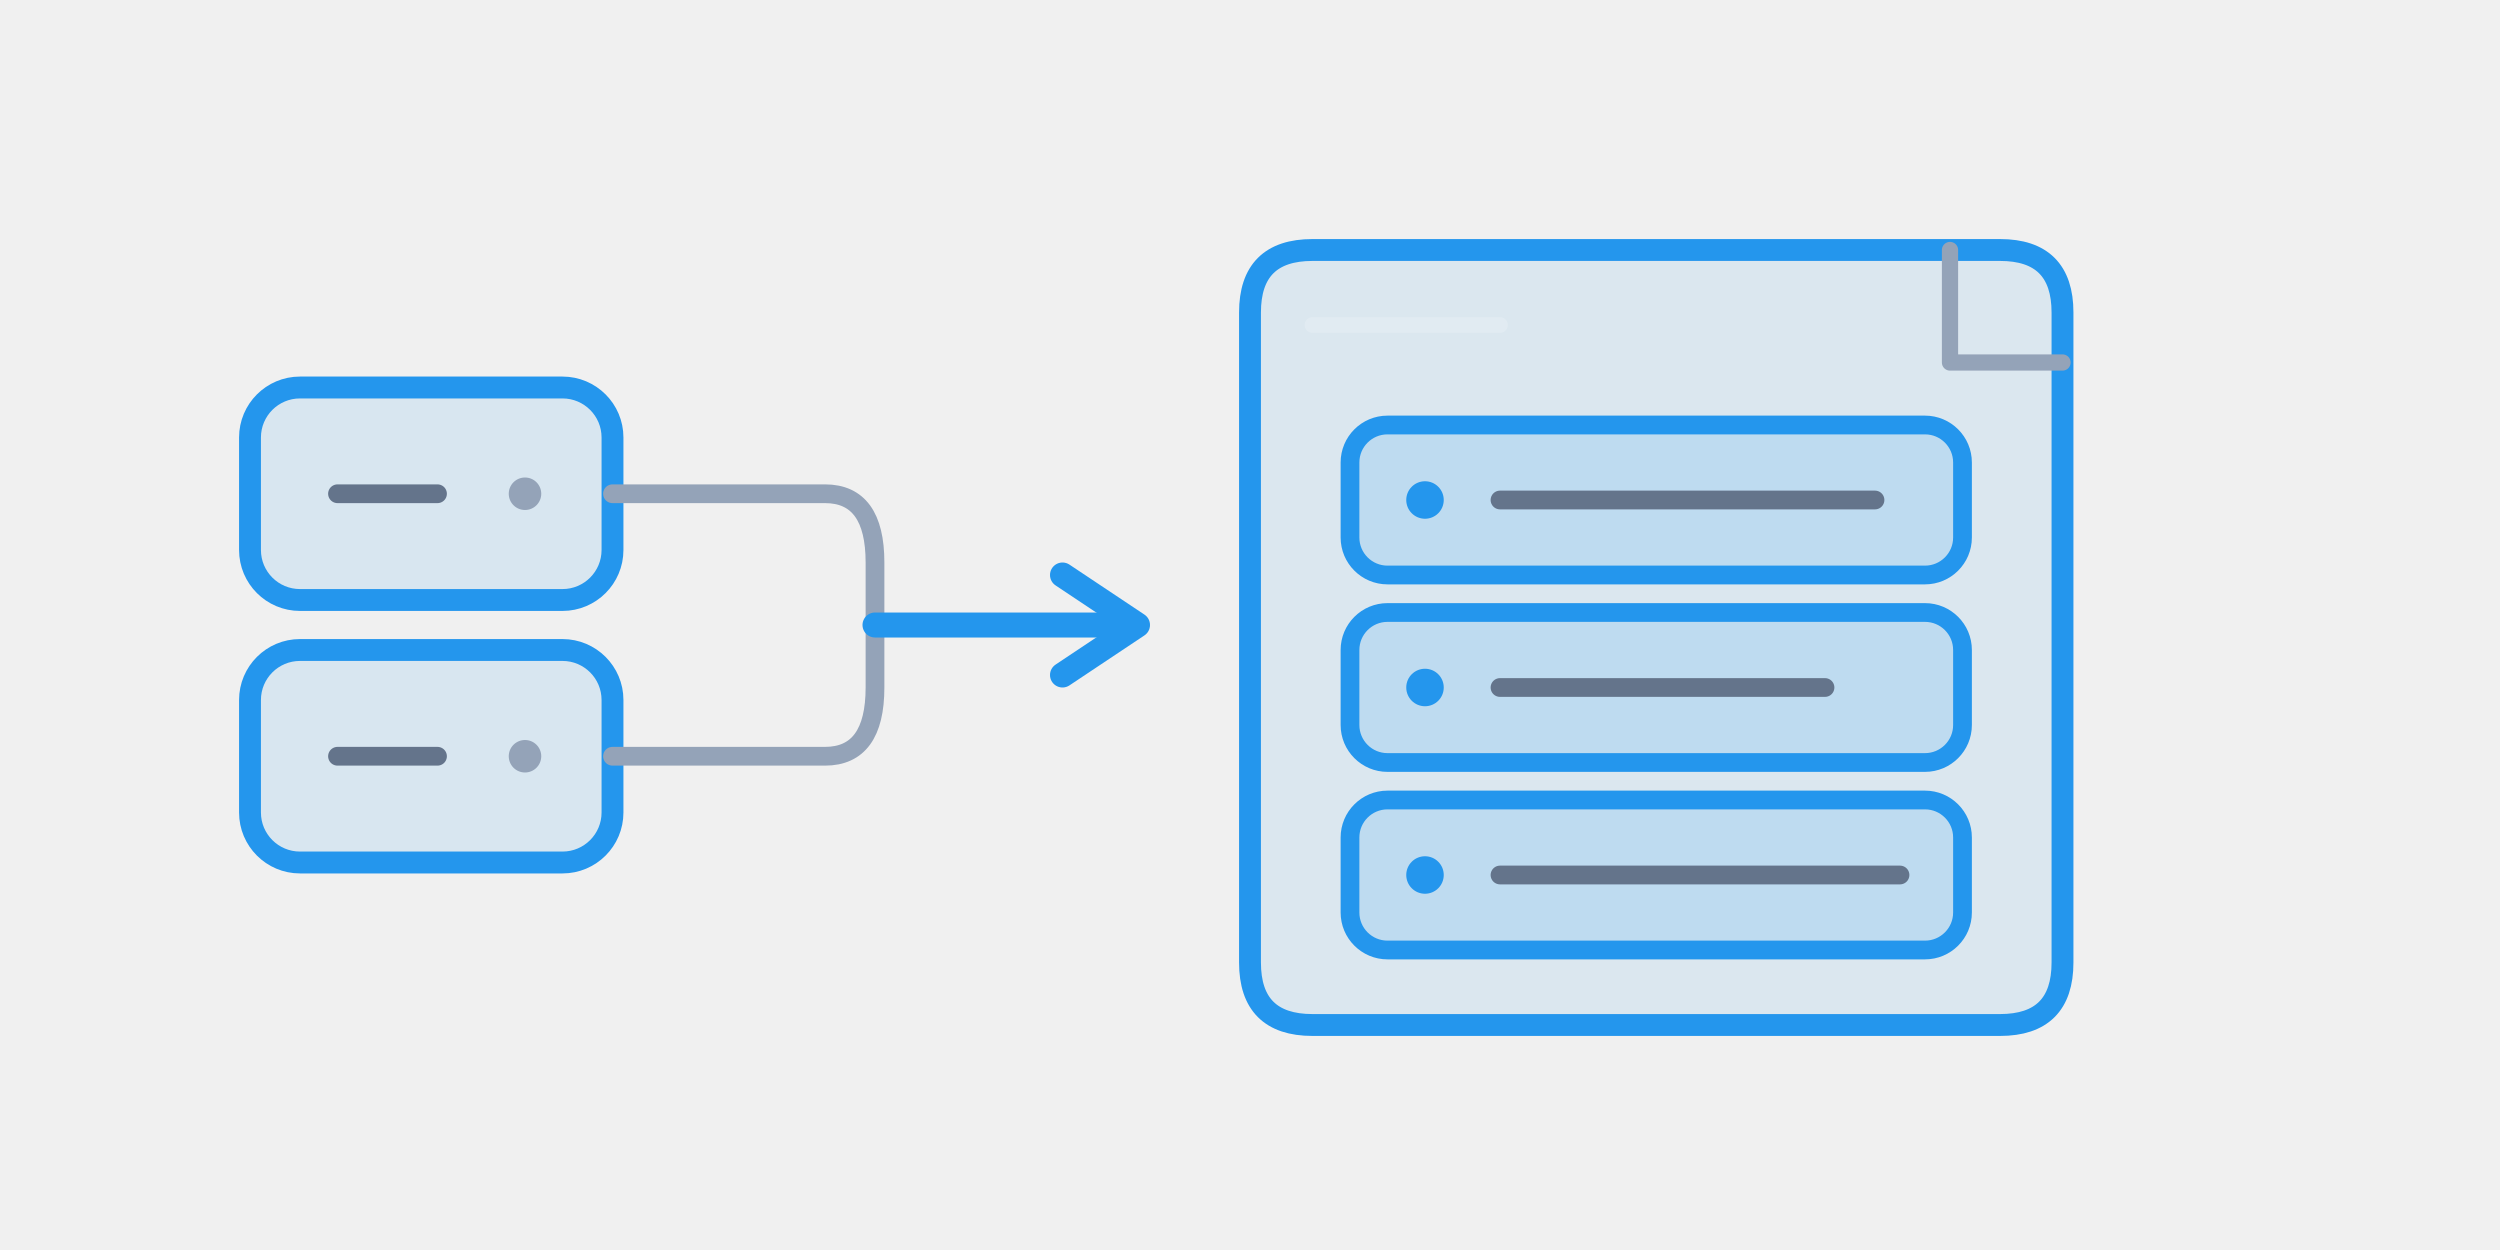
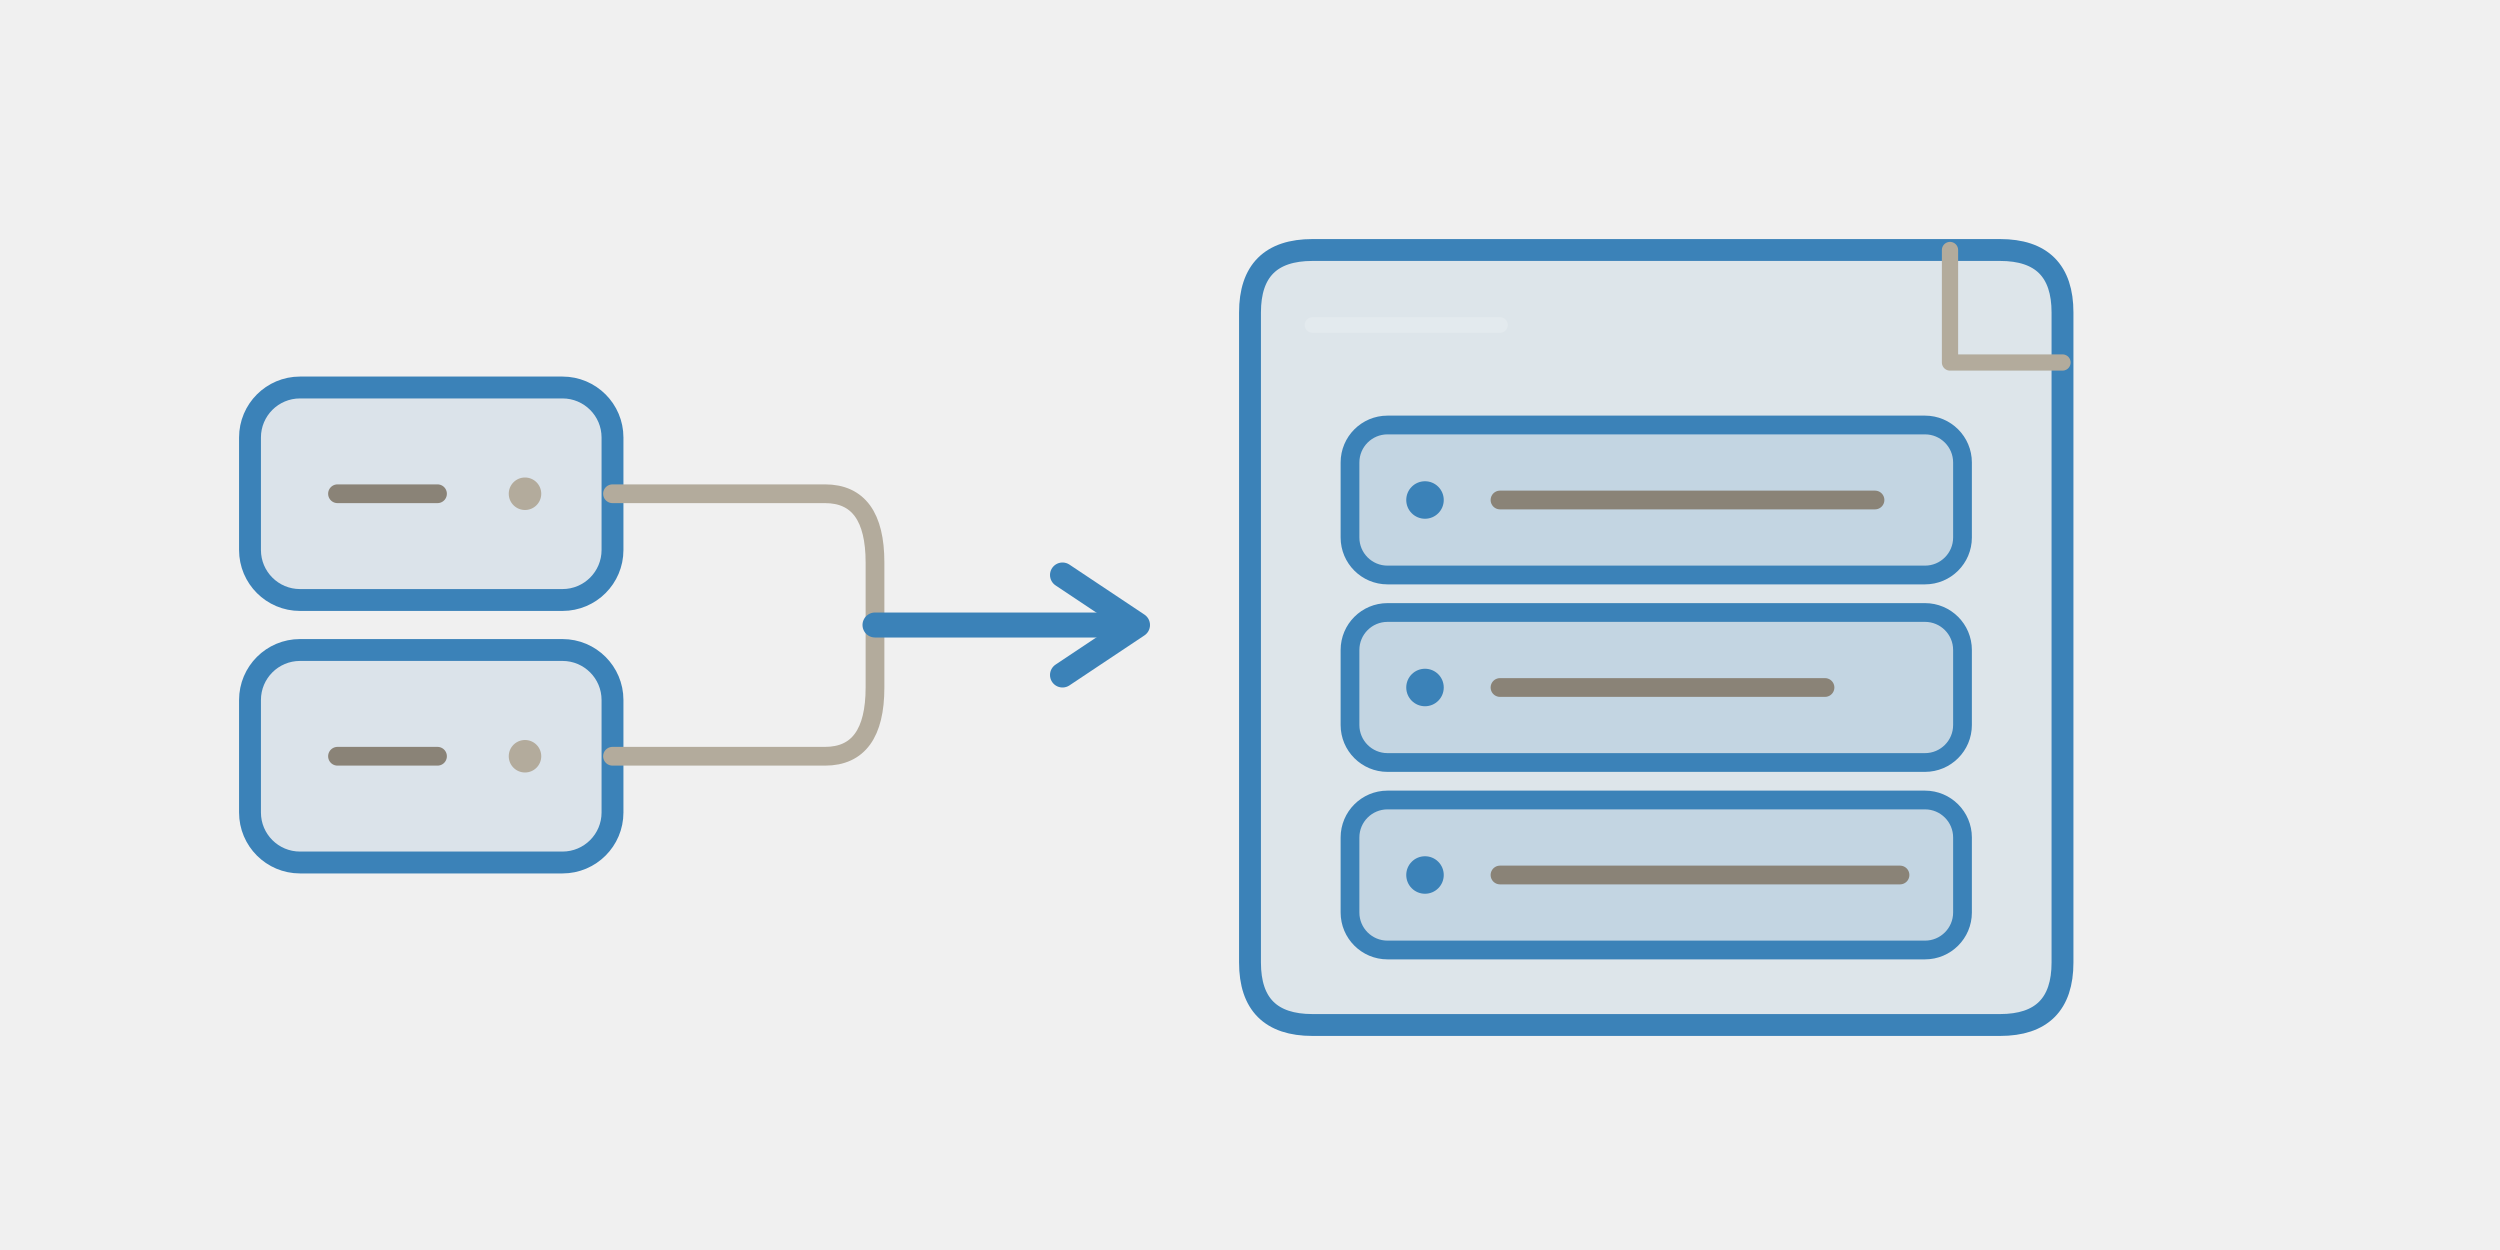
<svg xmlns="http://www.w3.org/2000/svg" viewBox="0 0 400 200" fill="none" role="img" aria-label="Illustration of the docker run to compose tool">
-   <rect x="40" y="62" width="58" height="34" rx="8" fill="#2496ed" fill-opacity="0.12" stroke="#2496ed" stroke-width="3.5" stroke-linejoin="round" />
-   <line x1="54" y1="79" x2="70" y2="79" stroke="#64748b" stroke-width="3" stroke-linecap="round" />
-   <circle cx="84" cy="79" r="2.6" fill="#94a3b8" />
-   <rect x="40" y="104" width="58" height="34" rx="8" fill="#2496ed" fill-opacity="0.12" stroke="#2496ed" stroke-width="3.5" stroke-linejoin="round" />
-   <line x1="54" y1="121" x2="70" y2="121" stroke="#64748b" stroke-width="3" stroke-linecap="round" />
-   <circle cx="84" cy="121" r="2.6" fill="#94a3b8" />
-   <path d="M98 79 H132 Q140 79 140 90 V100" stroke="#94a3b8" stroke-width="3" stroke-linecap="round" stroke-linejoin="round" />
-   <path d="M98 121 H132 Q140 121 140 110 V100" stroke="#94a3b8" stroke-width="3" stroke-linecap="round" stroke-linejoin="round" />
-   <line x1="140" y1="100" x2="178" y2="100" stroke="#2496ed" stroke-width="4" stroke-linecap="round" />
-   <path d="M170 92 L182 100 L170 108" stroke="#2496ed" stroke-width="4" stroke-linecap="round" stroke-linejoin="round" />
-   <path d="M210 40 H320 Q330 40 330 50 V154 Q330 164 320 164 H210 Q200 164 200 154 V50 Q200 40 210 40 Z" fill="#2496ed" fill-opacity="0.10" stroke="#2496ed" stroke-width="3.5" stroke-linejoin="round" />
-   <path d="M312 40 V58 H330" stroke="#94a3b8" stroke-width="2.6" stroke-linecap="round" stroke-linejoin="round" fill="none" />
-   <rect x="216" y="68" width="98" height="24" rx="6" fill="#2496ed" fill-opacity="0.16" stroke="#2496ed" stroke-width="3" stroke-linejoin="round" />
-   <circle cx="228" cy="80" r="3" fill="#2496ed" />
-   <line x1="240" y1="80" x2="300" y2="80" stroke="#64748b" stroke-width="3" stroke-linecap="round" />
-   <rect x="216" y="98" width="98" height="24" rx="6" fill="#2496ed" fill-opacity="0.16" stroke="#2496ed" stroke-width="3" stroke-linejoin="round" />
-   <circle cx="228" cy="110" r="3" fill="#2496ed" />
-   <line x1="240" y1="110" x2="292" y2="110" stroke="#64748b" stroke-width="3" stroke-linecap="round" />
-   <rect x="216" y="128" width="98" height="24" rx="6" fill="#2496ed" fill-opacity="0.16" stroke="#2496ed" stroke-width="3" stroke-linejoin="round" />
-   <circle cx="228" cy="140" r="3" fill="#2496ed" />
-   <line x1="240" y1="140" x2="304" y2="140" stroke="#64748b" stroke-width="3" stroke-linecap="round" />
+   <rect x="40" y="62" width="58" height="34" rx="8" fill="#3b82b8" fill-opacity="0.12" stroke="#3b82b8" stroke-width="3.5" stroke-linejoin="round" />
+   <line x1="54" y1="79" x2="70" y2="79" stroke="#8a8377" stroke-width="3" stroke-linecap="round" />
+   <circle cx="84" cy="79" r="2.6" fill="#b3ab9c" />
+   <rect x="40" y="104" width="58" height="34" rx="8" fill="#3b82b8" fill-opacity="0.12" stroke="#3b82b8" stroke-width="3.5" stroke-linejoin="round" />
+   <line x1="54" y1="121" x2="70" y2="121" stroke="#8a8377" stroke-width="3" stroke-linecap="round" />
+   <circle cx="84" cy="121" r="2.6" fill="#b3ab9c" />
+   <path d="M98 79 H132 Q140 79 140 90 V100" stroke="#b3ab9c" stroke-width="3" stroke-linecap="round" stroke-linejoin="round" />
+   <path d="M98 121 H132 Q140 121 140 110 V100" stroke="#b3ab9c" stroke-width="3" stroke-linecap="round" stroke-linejoin="round" />
+   <line x1="140" y1="100" x2="178" y2="100" stroke="#3b82b8" stroke-width="4" stroke-linecap="round" />
+   <path d="M170 92 L182 100 L170 108" stroke="#3b82b8" stroke-width="4" stroke-linecap="round" stroke-linejoin="round" />
+   <path d="M210 40 H320 Q330 40 330 50 V154 Q330 164 320 164 H210 Q200 164 200 154 V50 Q200 40 210 40 Z" fill="#3b82b8" fill-opacity="0.10" stroke="#3b82b8" stroke-width="3.5" stroke-linejoin="round" />
+   <path d="M312 40 V58 H330" stroke="#b3ab9c" stroke-width="2.6" stroke-linecap="round" stroke-linejoin="round" fill="none" />
+   <rect x="216" y="68" width="98" height="24" rx="6" fill="#3b82b8" fill-opacity="0.16" stroke="#3b82b8" stroke-width="3" stroke-linejoin="round" />
+   <circle cx="228" cy="80" r="3" fill="#3b82b8" />
+   <line x1="240" y1="80" x2="300" y2="80" stroke="#8a8377" stroke-width="3" stroke-linecap="round" />
+   <rect x="216" y="98" width="98" height="24" rx="6" fill="#3b82b8" fill-opacity="0.16" stroke="#3b82b8" stroke-width="3" stroke-linejoin="round" />
+   <circle cx="228" cy="110" r="3" fill="#3b82b8" />
+   <line x1="240" y1="110" x2="292" y2="110" stroke="#8a8377" stroke-width="3" stroke-linecap="round" />
+   <rect x="216" y="128" width="98" height="24" rx="6" fill="#3b82b8" fill-opacity="0.16" stroke="#3b82b8" stroke-width="3" stroke-linejoin="round" />
+   <circle cx="228" cy="140" r="3" fill="#3b82b8" />
+   <line x1="240" y1="140" x2="304" y2="140" stroke="#8a8377" stroke-width="3" stroke-linecap="round" />
  <line x1="210" y1="52" x2="240" y2="52" stroke="#ffffff" stroke-opacity="0.18" stroke-width="2.5" stroke-linecap="round" />
</svg>
